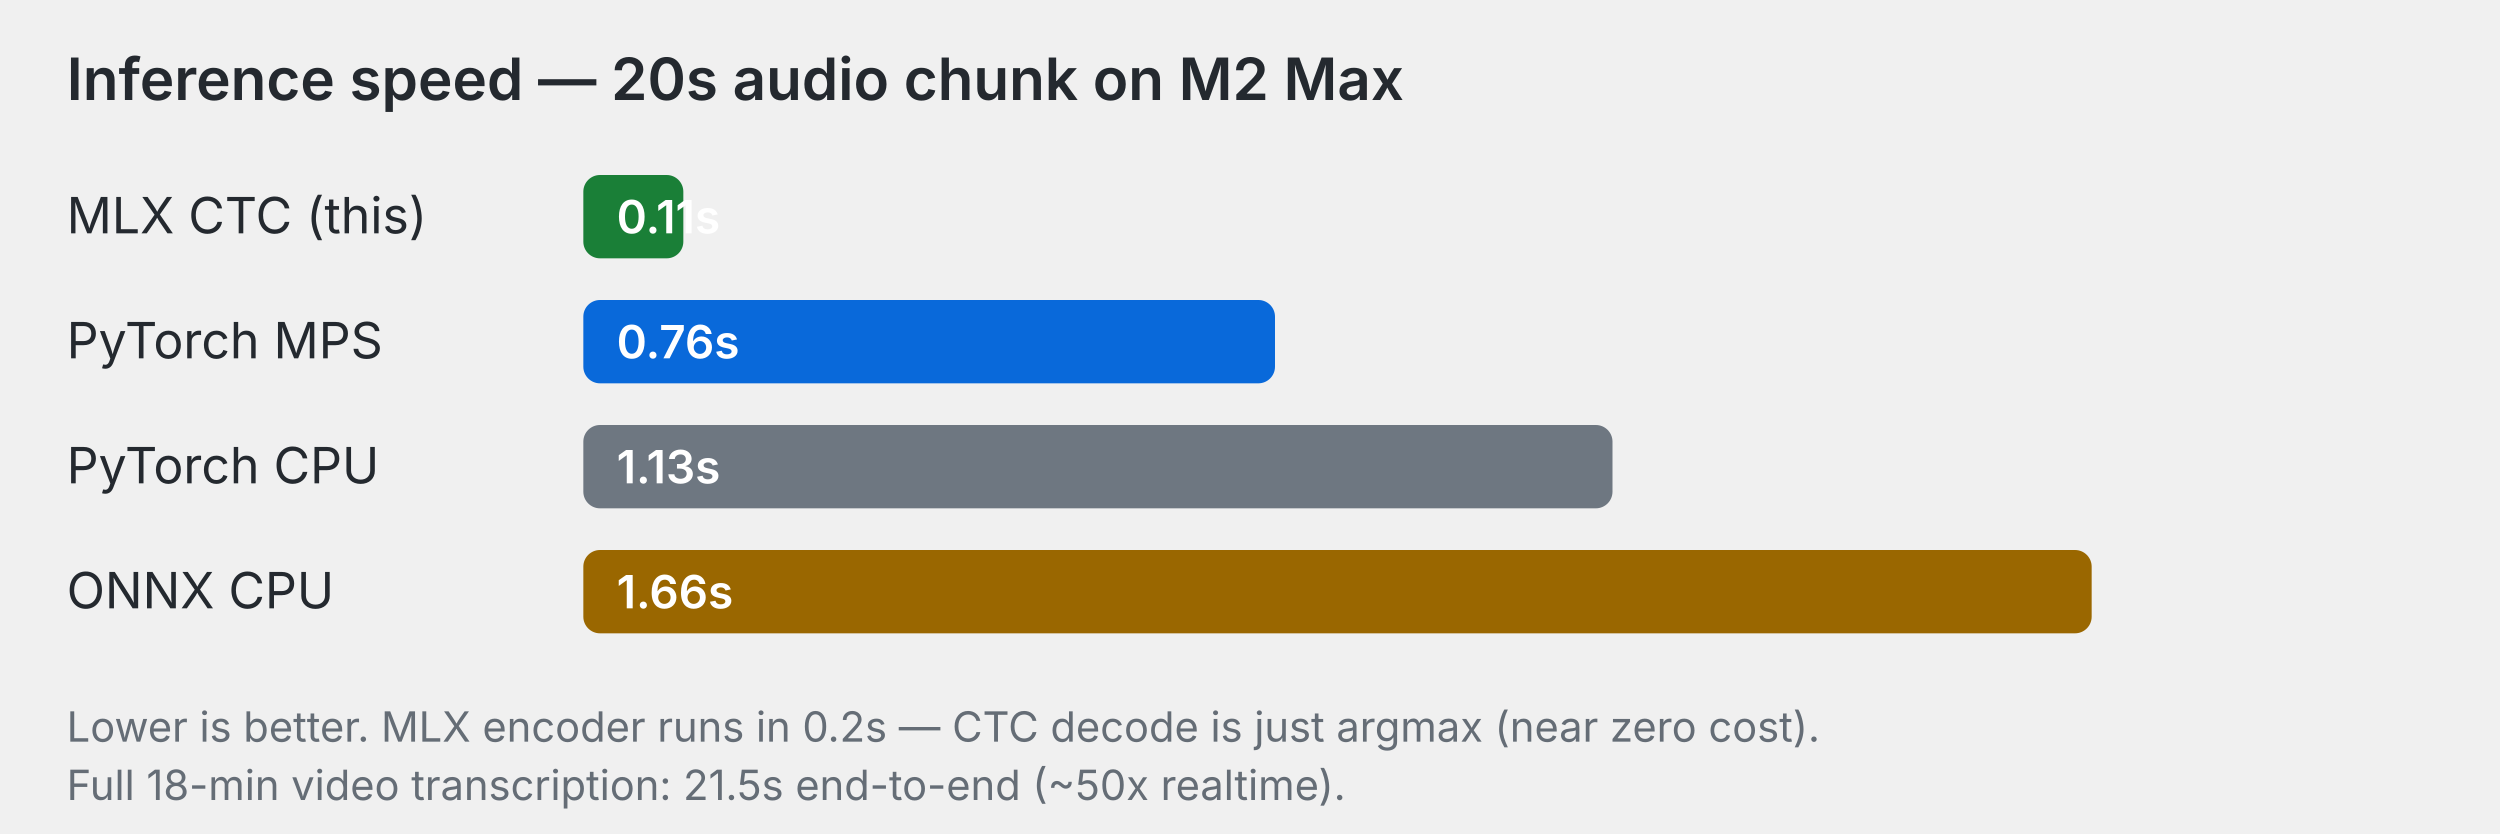
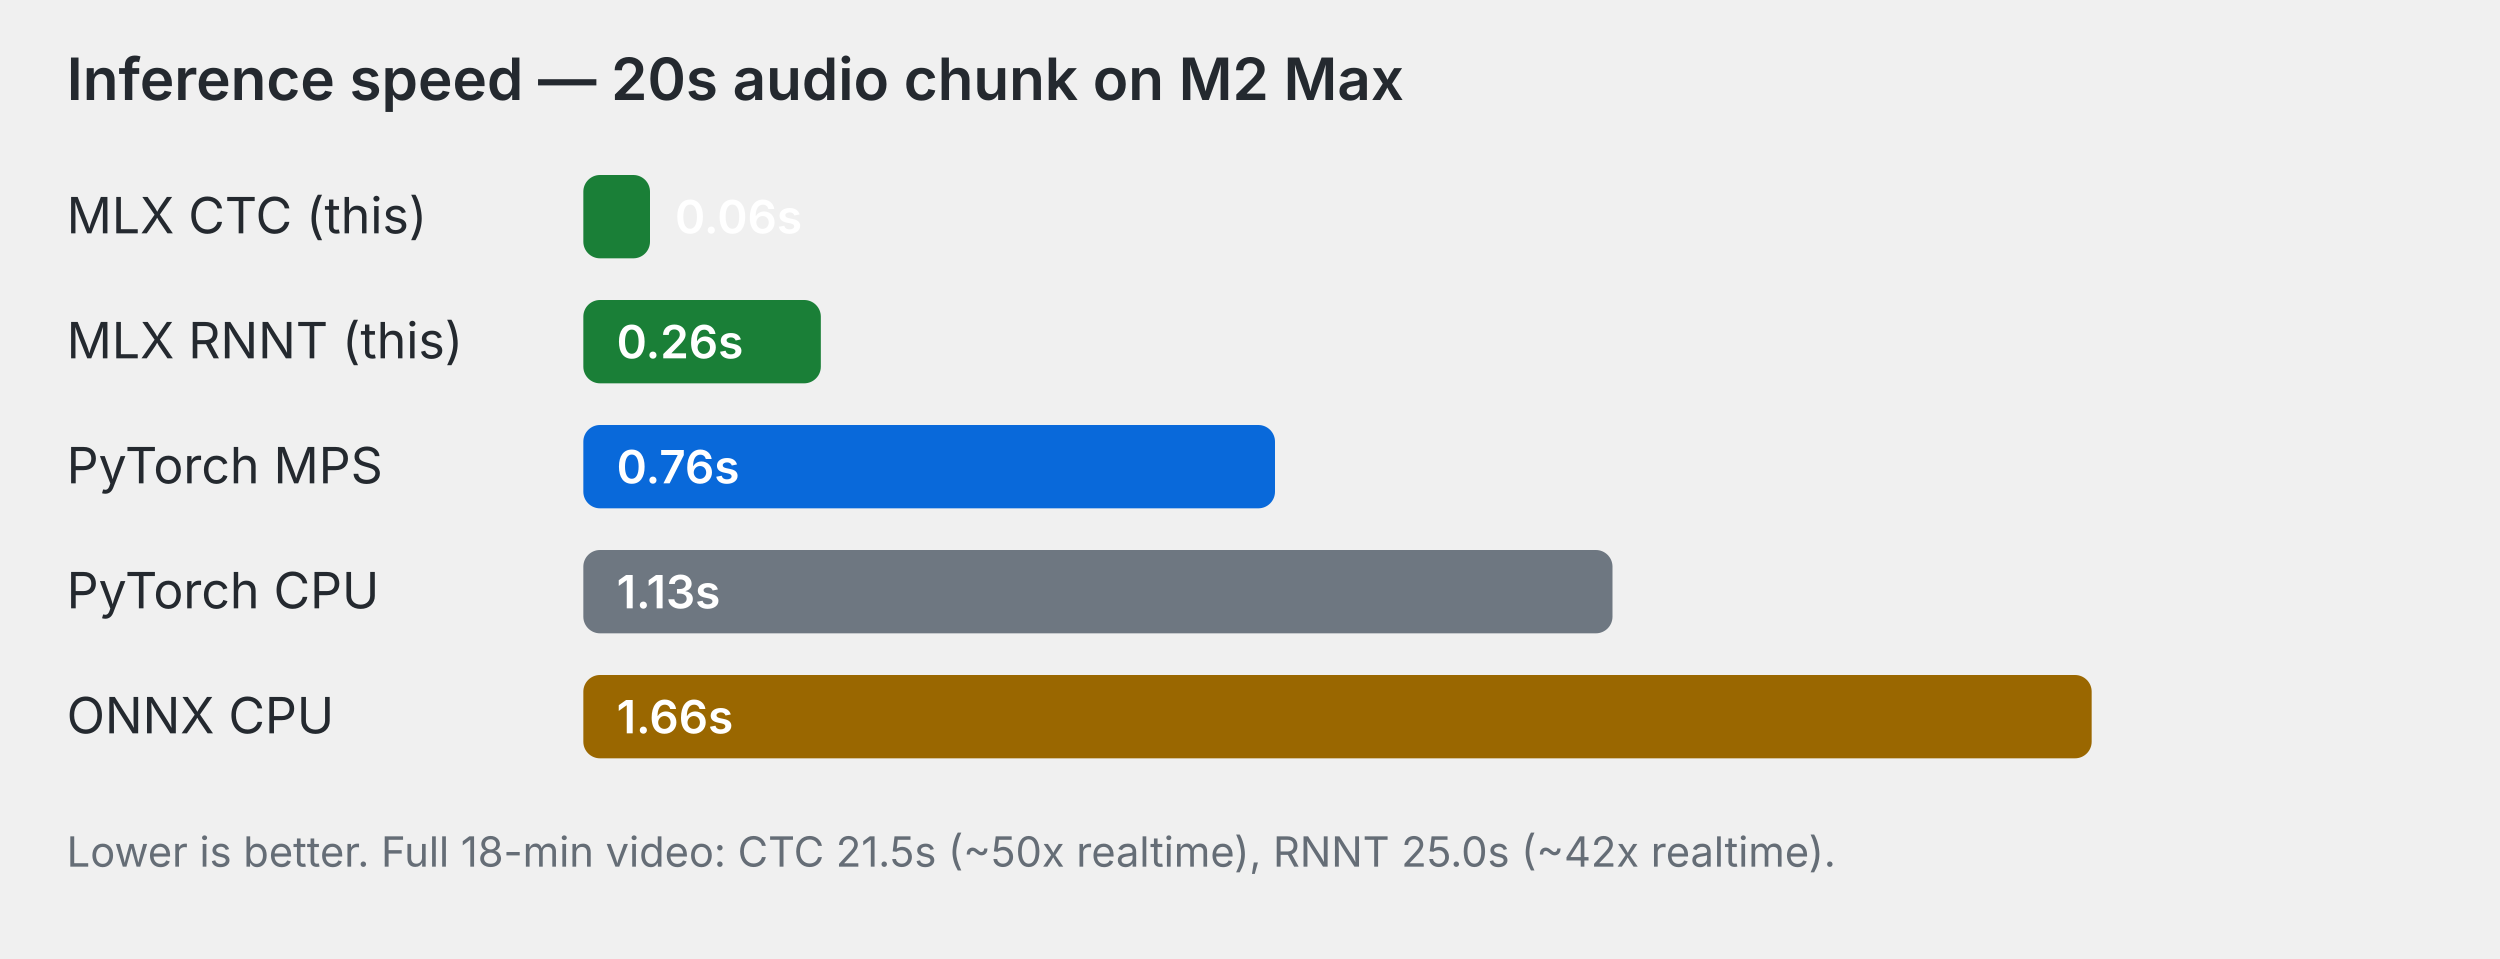
- <svg xmlns="http://www.w3.org/2000/svg" viewBox="0 0 600 200">
+ <svg xmlns="http://www.w3.org/2000/svg" viewBox="0 0 600 230">
  <style>
    text { font-family: -apple-system, BlinkMacSystemFont, 'Segoe UI', sans-serif; }
    .title { font-size: 14px; font-weight: 600; fill: #24292f; }
    .label { font-size: 12px; fill: #24292f; }
    .value { font-size: 11px; fill: #fff; font-weight: 600; }
    .note { font-size: 10px; fill: #656d76; }
  </style>
  <text x="16" y="24" class="title">Inference speed — 20s audio chunk on M2 Max</text>
  <text x="16" y="56" class="label">MLX CTC (this)</text>
-   <rect x="140" y="42" width="24" height="20" rx="4" fill="#1a7f37" />
-   <text x="148" y="56" class="value">0.11s</text>
-   <text x="16" y="86" class="label">PyTorch MPS</text>
-   <rect x="140" y="72" width="166" height="20" rx="4" fill="#0969da" />
-   <text x="148" y="86" class="value">0.76s</text>
-   <text x="16" y="116" class="label">PyTorch CPU</text>
-   <rect x="140" y="102" width="247" height="20" rx="4" fill="#6e7781" />
-   <text x="148" y="116" class="value">1.13s</text>
-   <text x="16" y="146" class="label">ONNX CPU</text>
-   <rect x="140" y="132" width="362" height="20" rx="4" fill="#9a6700" />
-   <text x="148" y="146" class="value">1.66s</text>
-   <text x="16" y="178" class="note">Lower is better. MLX encoder runs in 0.2s — CTC decode is just argmax (near zero cost).</text>
-   <text x="16" y="192" class="note">Full 18-min video transcription: 21.5s end-to-end (~50x realtime).</text>
+   <rect x="140" y="42" width="16" height="20" rx="4" fill="#1a7f37" />
+   <text x="162" y="56" class="value" fill="#1a7f37">0.06s</text>
+   <text x="16" y="86" class="label">MLX RNNT (this)</text>
+   <rect x="140" y="72" width="57" height="20" rx="4" fill="#1a7f37" />
+   <text x="148" y="86" class="value">0.26s</text>
+   <text x="16" y="116" class="label">PyTorch MPS</text>
+   <rect x="140" y="102" width="166" height="20" rx="4" fill="#0969da" />
+   <text x="148" y="116" class="value">0.76s</text>
+   <text x="16" y="146" class="label">PyTorch CPU</text>
+   <rect x="140" y="132" width="247" height="20" rx="4" fill="#6e7781" />
+   <text x="148" y="146" class="value">1.13s</text>
+   <text x="16" y="176" class="label">ONNX CPU</text>
+   <rect x="140" y="162" width="362" height="20" rx="4" fill="#9a6700" />
+   <text x="148" y="176" class="value">1.66s</text>
+   <text x="16" y="208" class="note">Lower is better. Full 18-min video: CTC 21.5s (~50x realtime), RNNT 25.0s (~42x realtime).</text>
</svg>
